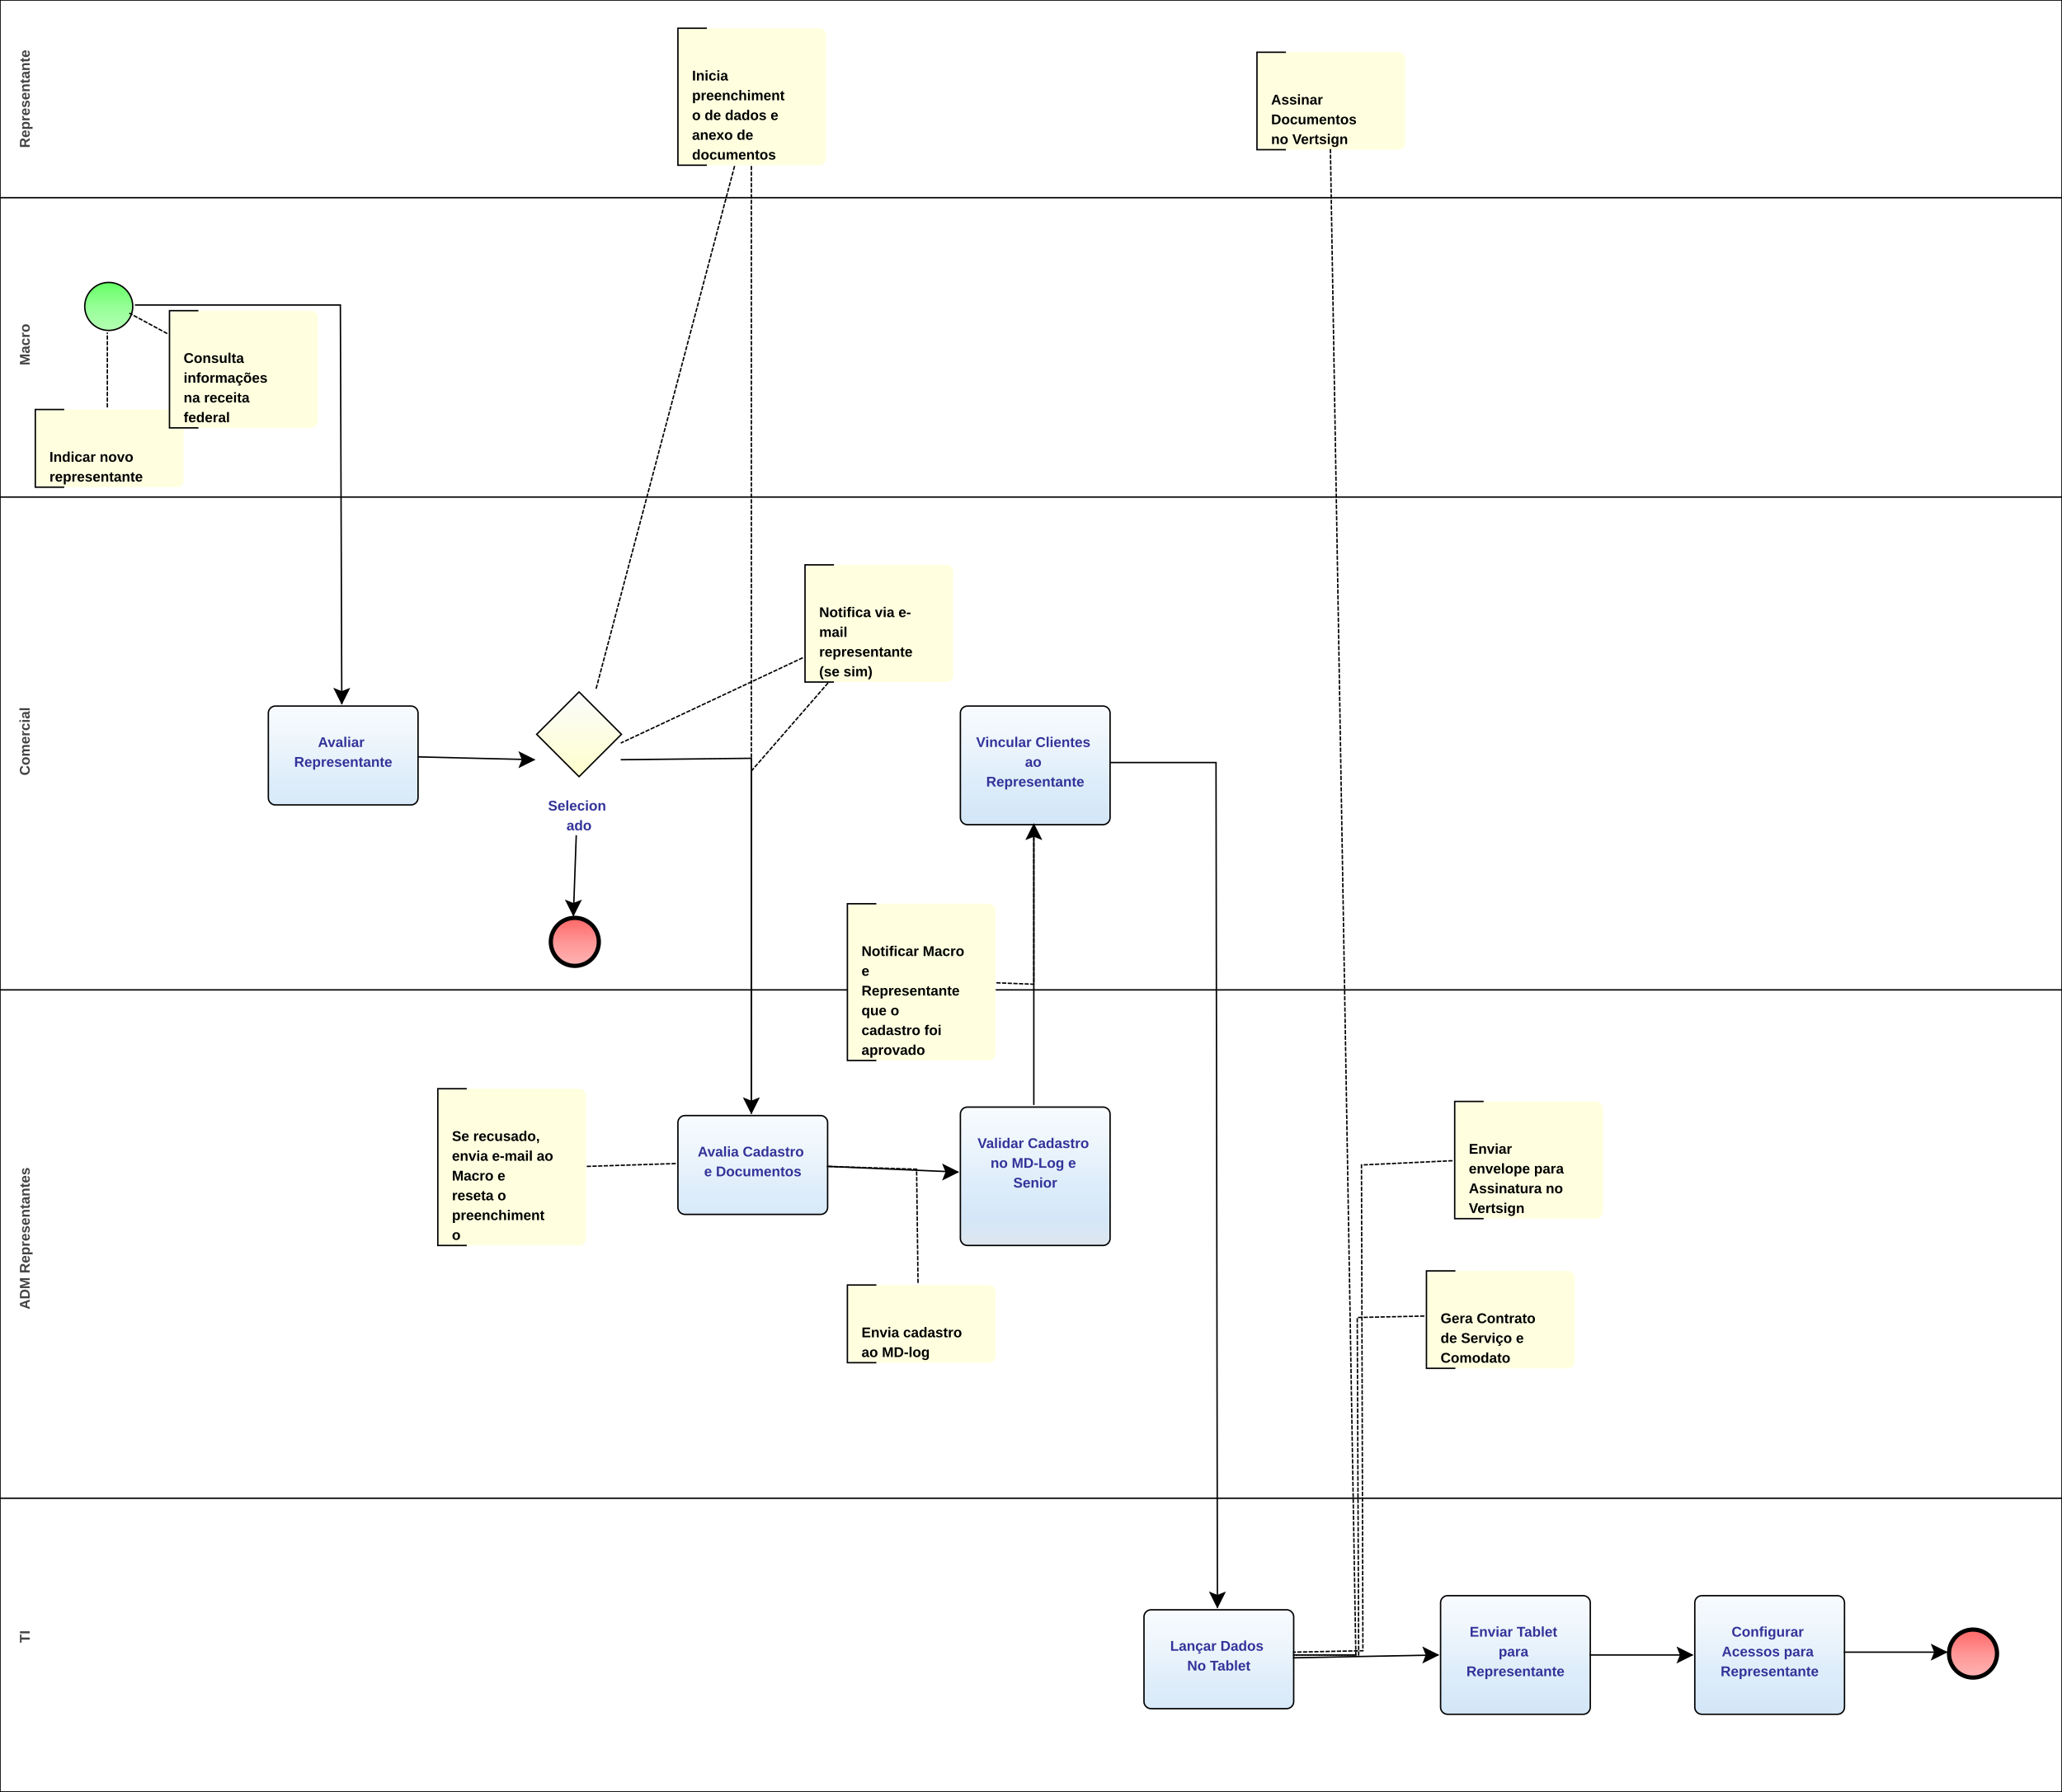
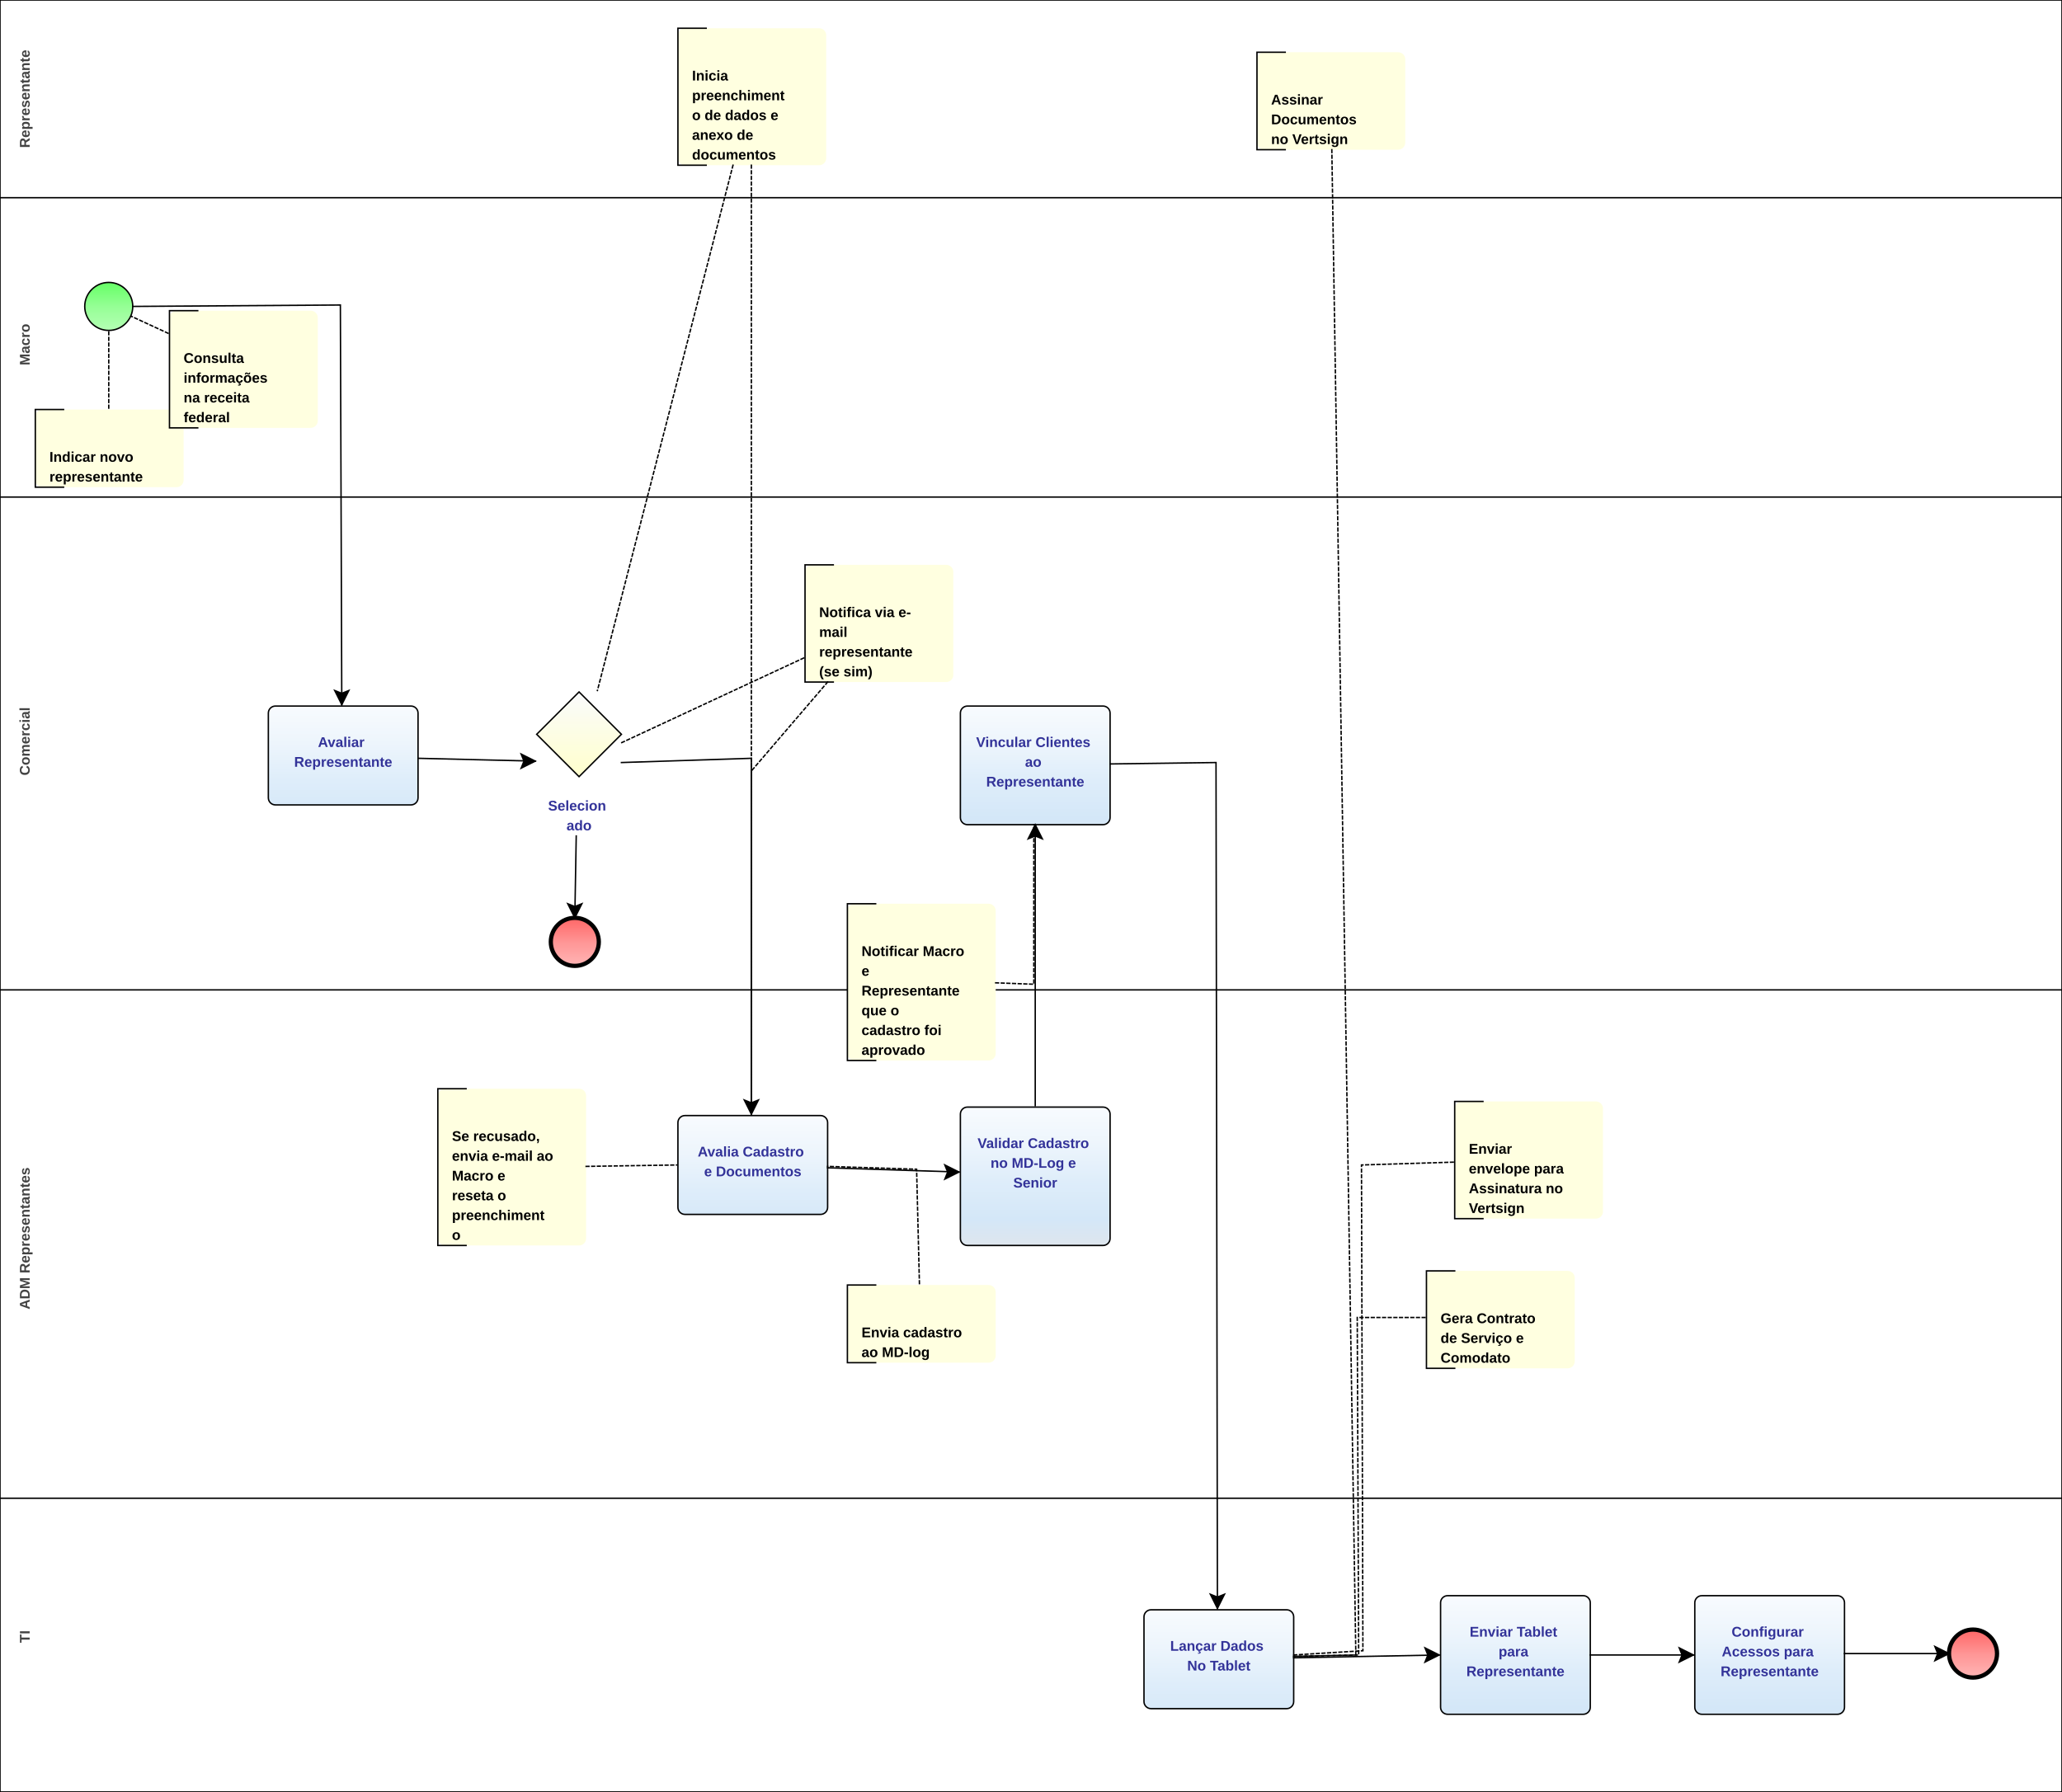
<svg xmlns="http://www.w3.org/2000/svg" xmlns:xlink="http://www.w3.org/1999/xlink" style="stroke-dasharray:none; shape-rendering:auto; font-family:'Arial'; text-rendering:auto; fill-opacity:1; color-interpolation:auto; color-rendering:auto; font-size:12; fill:black; stroke:black; image-rendering:auto; stroke-miterlimit:10; stroke-linecap:square; stroke-linejoin:miter; font-style:normal; stroke-width:1; stroke-dashoffset:0; font-weight:normal; stroke-opacity:1;" contentScriptType="text/ecmascript" preserveAspectRatio="xMidYMid meet" zoomAndPan="magnify" version="1.0" contentStyleType="text/css" xml:xlink="http://www.w3.org/1999/xlink" width="1460" height="1269">
  <rect x="0" y="1050" width="1460" height="219" ry="0" rx="0" style="stroke:#000000; fill:#FFFFFF" />
  <g componentSequence="39">
    <text x="-1159" y="7" transform="rotate(270)" text-anchor="middle" style="font-weight:bold;font-size:10px;stroke:none; fill:#434343">
      <tspan dy="14" x="-1159">TI</tspan>
    </text>
  </g>
  <rect x="0" y="694" width="1460" height="367" ry="0" rx="0" style="stroke:#000000; fill:#FFFFFF" />
  <g componentSequence="34">
    <text x="-877" y="7" transform="rotate(270)" text-anchor="middle" style="font-weight:bold;font-size:10px;stroke:none; fill:#434343">
      <tspan dy="14" x="-877">ADM Representantes</tspan>
    </text>
  </g>
  <rect x="0" y="350" width="1460" height="351" ry="0" rx="0" style="stroke:#000000; fill:#FFFFFF" />
  <g componentSequence="33">
    <text x="-525" y="7" transform="rotate(270)" text-anchor="middle" style="font-weight:bold;font-size:10px;stroke:none; fill:#434343">
      <tspan dy="14" x="-525">Comercial</tspan>
    </text>
  </g>
  <rect x="0" y="136" width="1460" height="216" ry="0" rx="0" style="stroke:#000000; fill:#FFFFFF" />
  <g componentSequence="31">
    <text x="-244" y="7" transform="rotate(270)" text-anchor="middle" style="font-weight:bold;font-size:10px;stroke:none; fill:#434343">
      <tspan dy="14" x="-244">Macro</tspan>
    </text>
  </g>
  <rect x="0" y="0" width="1460" height="140" ry="0" rx="0" style="stroke:#000000; fill:#FFFFFF" />
  <g componentSequence="30">
    <text x="-70" y="7" transform="rotate(270)" text-anchor="middle" style="font-weight:bold;font-size:10px;stroke:none; fill:#434343">
      <tspan dy="14" x="-70">Representante</tspan>
    </text>
  </g>
  <g sequence="1">
-     <ellipse cx="77" cy="217" rx="17" ry="17" stroke-width="1" style="fill:url(#linearGradient66FF6696FF96B6FFB6_366098877);" stroke="336633" />
+     <ellipse cx="77" cy="217" rx="17" ry="17" stroke-width="1" style="fill:url(#linearGradient66FF6696FF96B6FFB6_2037180555);" stroke="336633" />
  </g>
  <rect x="25" y="290" width="105" height="55" ry="5" rx="5" style="stroke:none; fill:#FFFFE0" />
  <g componentSequence="2">
    <text x="35" y="313" text-anchor="left" style="font-weight:bold;font-size:10px;stroke:none; fill:#000000">
      <tspan dy="14" x="35">Indicar novo</tspan>
      <tspan dy="14" x="35">representante</tspan>
    </text>
  </g>
  <path style="fill:none; stroke-width:1; stroke:#000000;" d="M45.0 290.0 L25.0 290.0 L25.0 345.0 L45.0 345.0" />
  <rect x="120" y="220" width="105" height="83" ry="5" rx="5" style="stroke:none; fill:#FFFFE0" />
  <g componentSequence="4">
    <text x="130" y="243" text-anchor="left" style="font-weight:bold;font-size:10px;stroke:none; fill:#000000">
      <tspan dy="14" x="130">Consulta</tspan>
      <tspan dy="14" x="130">informações</tspan>
      <tspan dy="14" x="130">na receita</tspan>
      <tspan dy="14" x="130">federal</tspan>
    </text>
  </g>
  <path style="fill:none; stroke-width:1; stroke:#000000;" d="M140.0 220.0 L120.0 220.0 L120.0 303.0 L140.0 303.0" />
  <g sequence="6">
-     <rect x="190" y="500" width="106" height="70" ry="5" rx="5" style="fill:url(#linearGradientF8FBFEEDF5FCDEEDFAD4E7F8E2E5E9_454411639);" stroke="191970" />
+     <rect x="190" y="500" width="106" height="70" ry="5" rx="5" style="fill:url(#linearGradientF8FBFEEDF5FCDEEDFAD4E7F8E2E5E9_2007701974);" stroke="191970" />
  </g>
  <g componentSequence="6">
    <text x="243" y="515" text-anchor="middle" style="font-weight:bold;font-size:10px;stroke:none; fill:#333399">
      <tspan dy="14" x="243">Avaliar</tspan>
      <tspan dy="14" x="243">Representante</tspan>
    </text>
  </g>
  <g sequence="8">
-     <polygon points=" 380 520 410 490 440 520 410 550 380 520" style="fill:url(#linearGradientFAFBFCFFFFCC_522867405);" stroke="000000" />
+     <polygon points=" 380 520 410 490 440 520 410 550 380 520" style="fill:url(#linearGradientFAFBFCFFFFCC_1939112955);" stroke="000000" />
  </g>
  <g componentSequence="8">
    <text x="410" y="560" text-anchor="middle" style="font-weight:bold;font-size:10px;stroke:none; fill:#333399">
      <tspan dy="14" x="410">Selecion</tspan>
      <tspan dy="14" x="410">ado</tspan>
    </text>
  </g>
  <g sequence="10">
-     <ellipse cx="407" cy="667" rx="17" ry="17" stroke-width="3" style="fill:url(#linearGradientFF6666FF9696FFB6B6_1512623948);" stroke="993333" />
+     <ellipse cx="407" cy="667" rx="17" ry="17" stroke-width="3" style="fill:url(#linearGradientFF6666FF9696FFB6B6_915805165);" stroke="993333" />
  </g>
  <g sequence="12">
-     <rect x="480" y="790" width="106" height="70" ry="5" rx="5" style="fill:url(#linearGradientF8FBFEEDF5FCDEEDFAD4E7F8E2E5E9_1588796005);" stroke="191970" />
+     <rect x="480" y="790" width="106" height="70" ry="5" rx="5" style="fill:url(#linearGradientF8FBFEEDF5FCDEEDFAD4E7F8E2E5E9_681614596);" stroke="191970" />
  </g>
  <g componentSequence="12">
    <text x="533" y="805" text-anchor="middle" style="font-weight:bold;font-size:10px;stroke:none; fill:#333399">
      <tspan dy="14" x="533">Avalia Cadastro</tspan>
      <tspan dy="14" x="533">e Documentos</tspan>
    </text>
  </g>
  <rect x="480" y="20" width="105" height="97" ry="5" rx="5" style="stroke:none; fill:#FFFFE0" />
  <g componentSequence="14">
    <text x="490" y="43" text-anchor="left" style="font-weight:bold;font-size:10px;stroke:none; fill:#000000">
      <tspan dy="14" x="490">Inicia</tspan>
      <tspan dy="14" x="490">preenchiment</tspan>
      <tspan dy="14" x="490">o de dados e</tspan>
      <tspan dy="14" x="490">anexo de</tspan>
      <tspan dy="14" x="490">documentos</tspan>
    </text>
  </g>
  <path style="fill:none; stroke-width:1; stroke:#000000;" d="M500.0 20.0 L480.0 20.0 L480.0 117.0 L500.0 117.0" />
  <rect x="570" y="400" width="105" height="83" ry="5" rx="5" style="stroke:none; fill:#FFFFE0" />
  <g componentSequence="17">
    <text x="580" y="423" text-anchor="left" style="font-weight:bold;font-size:10px;stroke:none; fill:#000000">
      <tspan dy="14" x="580">Notifica via e-</tspan>
      <tspan dy="14" x="580">mail</tspan>
      <tspan dy="14" x="580">representante</tspan>
      <tspan dy="14" x="580">(se sim)</tspan>
    </text>
  </g>
  <path style="fill:none; stroke-width:1; stroke:#000000;" d="M590.0 400.0 L570.0 400.0 L570.0 483.0 L590.0 483.0" />
  <rect x="310" y="771" width="105" height="111" ry="5" rx="5" style="stroke:none; fill:#FFFFE0" />
  <g componentSequence="19">
    <text x="320" y="794" text-anchor="left" style="font-weight:bold;font-size:10px;stroke:none; fill:#000000">
      <tspan dy="14" x="320">Se recusado,</tspan>
      <tspan dy="14" x="320">envia e-mail ao</tspan>
      <tspan dy="14" x="320">Macro e</tspan>
      <tspan dy="14" x="320">reseta o</tspan>
      <tspan dy="14" x="320">preenchiment</tspan>
      <tspan dy="14" x="320">o</tspan>
    </text>
  </g>
  <path style="fill:none; stroke-width:1; stroke:#000000;" d="M330.0 771.0 L310.0 771.0 L310.0 882.0 L330.0 882.0" />
  <g sequence="21">
-     <rect x="680" y="784" width="106" height="98" ry="5" rx="5" style="fill:url(#linearGradientF8FBFEEDF5FCDEEDFAD4E7F8E2E5E9_1807241913);" stroke="191970" />
+     <rect x="680" y="784" width="106" height="98" ry="5" rx="5" style="fill:url(#linearGradientF8FBFEEDF5FCDEEDFAD4E7F8E2E5E9_124404847);" stroke="191970" />
  </g>
  <g componentSequence="21">
    <text x="733" y="799" text-anchor="middle" style="font-weight:bold;font-size:10px;stroke:none; fill:#333399">
      <tspan dy="14" x="733">Validar Cadastro</tspan>
      <tspan dy="14" x="733">no MD-Log e</tspan>
      <tspan dy="14" x="733">Senior</tspan>
    </text>
  </g>
  <rect x="600" y="910" width="105" height="55" ry="5" rx="5" style="stroke:none; fill:#FFFFE0" />
  <g componentSequence="23">
    <text x="610" y="933" text-anchor="left" style="font-weight:bold;font-size:10px;stroke:none; fill:#000000">
      <tspan dy="14" x="610">Envia cadastro</tspan>
      <tspan dy="14" x="610">ao MD-log</tspan>
    </text>
  </g>
  <path style="fill:none; stroke-width:1; stroke:#000000;" d="M620.0 910.0 L600.0 910.0 L600.0 965.0 L620.0 965.0" />
  <g sequence="25">
-     <rect x="680" y="500" width="106" height="84" ry="5" rx="5" style="fill:url(#linearGradientF8FBFEEDF5FCDEEDFAD4E7F8E2E5E9_650762553);" stroke="191970" />
+     <rect x="680" y="500" width="106" height="84" ry="5" rx="5" style="fill:url(#linearGradientF8FBFEEDF5FCDEEDFAD4E7F8E2E5E9_1354142754);" stroke="191970" />
  </g>
  <g componentSequence="25">
    <text x="733" y="515" text-anchor="middle" style="font-weight:bold;font-size:10px;stroke:none; fill:#333399">
      <tspan dy="14" x="733">Vincular Clientes</tspan>
      <tspan dy="14" x="733">ao</tspan>
      <tspan dy="14" x="733">Representante</tspan>
    </text>
  </g>
  <rect x="600" y="640" width="105" height="111" ry="5" rx="5" style="stroke:none; fill:#FFFFE0" />
  <g componentSequence="36">
    <text x="610" y="663" text-anchor="left" style="font-weight:bold;font-size:10px;stroke:none; fill:#000000">
      <tspan dy="14" x="610">Notificar Macro</tspan>
      <tspan dy="14" x="610">e</tspan>
      <tspan dy="14" x="610">Representante</tspan>
      <tspan dy="14" x="610">que o</tspan>
      <tspan dy="14" x="610">cadastro foi</tspan>
      <tspan dy="14" x="610">aprovado</tspan>
    </text>
  </g>
  <path style="fill:none; stroke-width:1; stroke:#000000;" d="M620.0 640.0 L600.0 640.0 L600.0 751.0 L620.0 751.0" />
  <g sequence="40">
-     <rect x="810" y="1140" width="106" height="70" ry="5" rx="5" style="fill:url(#linearGradientF8FBFEEDF5FCDEEDFAD4E7F8E2E5E9_973549571);" stroke="191970" />
+     <rect x="810" y="1140" width="106" height="70" ry="5" rx="5" style="fill:url(#linearGradientF8FBFEEDF5FCDEEDFAD4E7F8E2E5E9_1455025314);" stroke="191970" />
  </g>
  <g componentSequence="40">
    <text x="863" y="1155" text-anchor="middle" style="font-weight:bold;font-size:10px;stroke:none; fill:#333399">
      <tspan dy="14" x="863">Lançar Dados</tspan>
      <tspan dy="14" x="863">No Tablet</tspan>
    </text>
  </g>
  <rect x="890" y="37" width="105" height="69" ry="5" rx="5" style="stroke:none; fill:#FFFFE0" />
  <g componentSequence="42">
    <text x="900" y="60" text-anchor="left" style="font-weight:bold;font-size:10px;stroke:none; fill:#000000">
      <tspan dy="14" x="900">Assinar</tspan>
      <tspan dy="14" x="900">Documentos</tspan>
      <tspan dy="14" x="900">no Vertsign</tspan>
    </text>
  </g>
  <path style="fill:none; stroke-width:1; stroke:#000000;" d="M910.0 37.0 L890.0 37.0 L890.0 106.0 L910.0 106.0" />
  <g sequence="44">
-     <rect x="1020" y="1130" width="106" height="84" ry="5" rx="5" style="fill:url(#linearGradientF8FBFEEDF5FCDEEDFAD4E7F8E2E5E9_2090951956);" stroke="191970" />
+     <rect x="1020" y="1130" width="106" height="84" ry="5" rx="5" style="fill:url(#linearGradientF8FBFEEDF5FCDEEDFAD4E7F8E2E5E9_2052920268);" stroke="191970" />
  </g>
  <g componentSequence="44">
    <text x="1073" y="1145" text-anchor="middle" style="font-weight:bold;font-size:10px;stroke:none; fill:#333399">
      <tspan dy="14" x="1073">Enviar Tablet</tspan>
      <tspan dy="14" x="1073">para</tspan>
      <tspan dy="14" x="1073">Representante</tspan>
    </text>
  </g>
  <g sequence="46">
-     <rect x="1200" y="1130" width="106" height="84" ry="5" rx="5" style="fill:url(#linearGradientF8FBFEEDF5FCDEEDFAD4E7F8E2E5E9_1428540835);" stroke="191970" />
+     <rect x="1200" y="1130" width="106" height="84" ry="5" rx="5" style="fill:url(#linearGradientF8FBFEEDF5FCDEEDFAD4E7F8E2E5E9_792820180);" stroke="191970" />
  </g>
  <g componentSequence="46">
    <text x="1253" y="1145" text-anchor="middle" style="font-weight:bold;font-size:10px;stroke:none; fill:#333399">
      <tspan dy="14" x="1253">Configurar</tspan>
      <tspan dy="14" x="1253">Acessos para</tspan>
      <tspan dy="14" x="1253">Representante</tspan>
    </text>
  </g>
  <g sequence="48">
-     <ellipse cx="1397" cy="1171" rx="17" ry="17" stroke-width="3" style="fill:url(#linearGradientFF6666FF9696FFB6B6_1036899887);" stroke="993333" />
+     <ellipse cx="1397" cy="1171" rx="17" ry="17" stroke-width="3" style="fill:url(#linearGradientFF6666FF9696FFB6B6_1270022042);" stroke="993333" />
  </g>
  <rect x="1010" y="900" width="105" height="69" ry="5" rx="5" style="stroke:none; fill:#FFFFE0" />
  <g componentSequence="50">
    <text x="1020" y="923" text-anchor="left" style="font-weight:bold;font-size:10px;stroke:none; fill:#000000">
      <tspan dy="14" x="1020">Gera Contrato</tspan>
      <tspan dy="14" x="1020">de Serviço e</tspan>
      <tspan dy="14" x="1020">Comodato</tspan>
    </text>
  </g>
  <path style="fill:none; stroke-width:1; stroke:#000000;" d="M1030.0 900.0 L1010.0 900.0 L1010.0 969.0 L1030.0 969.0" />
  <rect x="1030" y="780" width="105" height="83" ry="5" rx="5" style="stroke:none; fill:#FFFFE0" />
  <g componentSequence="52">
    <text x="1040" y="803" text-anchor="left" style="font-weight:bold;font-size:10px;stroke:none; fill:#000000">
      <tspan dy="14" x="1040">Enviar</tspan>
      <tspan dy="14" x="1040">envelope para</tspan>
      <tspan dy="14" x="1040">Assinatura no</tspan>
      <tspan dy="14" x="1040">Vertsign</tspan>
    </text>
  </g>
  <path style="fill:none; stroke-width:1; stroke:#000000;" d="M1050.0 780.0 L1030.0 780.0 L1030.0 863.0 L1050.0 863.0" />
  <g componentSequence="3">
    <text x="87" y="262" style="font-size:10px;font-weight:none;stroke:none; fill:#333399" text-anchor="left" />
  </g>
  <g componentSequence="5">
    <text x="117" y="231" style="font-size:10px;font-weight:none;stroke:none; fill:#333399" text-anchor="left" />
  </g>
  <g componentSequence="7">
    <text x="251" y="284" style="font-size:10px;font-weight:none;stroke:none; fill:#333399" text-anchor="left" />
  </g>
  <g componentSequence="9">
    <text x="348" y="539" style="font-size:10px;font-weight:none;stroke:none; fill:#333399" text-anchor="left" />
  </g>
  <g componentSequence="11">
    <text x="418" y="621" style="font-size:10px;font-weight:none;stroke:none; fill:#333399" text-anchor="left" />
  </g>
  <g componentSequence="13">
    <text x="542" y="617" style="font-size:10px;font-weight:none;stroke:none; fill:#333399" text-anchor="left" />
  </g>
  <g componentSequence="15">
    <text x="542" y="453" style="font-size:10px;font-weight:none;stroke:none; fill:#333399" text-anchor="left" />
  </g>
  <g componentSequence="16">
    <text x="481" y="303" style="font-size:10px;font-weight:none;stroke:none; fill:#333399" text-anchor="left" />
  </g>
  <g componentSequence="18">
    <text x="515" y="496" style="font-size:10px;font-weight:none;stroke:none; fill:#333399" text-anchor="left" />
  </g>
  <g componentSequence="20">
    <text x="457" y="826" style="font-size:10px;font-weight:none;stroke:none; fill:#333399" text-anchor="left" />
  </g>
  <g componentSequence="22">
    <text x="643" y="829" style="font-size:10px;font-weight:none;stroke:none; fill:#333399" text-anchor="left" />
  </g>
  <g componentSequence="24">
    <text x="659" y="837" style="font-size:10px;font-weight:none;stroke:none; fill:#333399" text-anchor="left" />
  </g>
  <g componentSequence="26">
    <text x="743" y="684" style="font-size:10px;font-weight:none;stroke:none; fill:#333399" text-anchor="left" />
  </g>
  <g componentSequence="35">
    <text x="542" y="626" style="font-size:10px;font-weight:none;stroke:none; fill:#333399" text-anchor="left" />
  </g>
  <g componentSequence="37">
    <text x="742" y="654" style="font-size:10px;font-weight:none;stroke:none; fill:#333399" text-anchor="left" />
  </g>
  <g componentSequence="41">
    <text x="871" y="802" style="font-size:10px;font-weight:none;stroke:none; fill:#333399" text-anchor="left" />
  </g>
  <g componentSequence="43">
    <text x="962" y="661" style="font-size:10px;font-weight:none;stroke:none; fill:#333399" text-anchor="left" />
  </g>
  <g componentSequence="45">
    <text x="978" y="1173" style="font-size:10px;font-weight:none;stroke:none; fill:#333399" text-anchor="left" />
  </g>
  <g componentSequence="47">
    <text x="1173" y="1172" style="font-size:10px;font-weight:none;stroke:none; fill:#333399" text-anchor="left" />
  </g>
  <g componentSequence="49">
    <text x="1353" y="1171" style="font-size:10px;font-weight:none;stroke:none; fill:#333399" text-anchor="left" />
  </g>
  <g componentSequence="51">
    <text x="971" y="1052" style="font-size:10px;font-weight:none;stroke:none; fill:#333399" text-anchor="left" />
  </g>
  <g componentSequence="53">
    <text x="974" y="989" style="font-size:10px;font-weight:none;stroke:none; fill:#333399" text-anchor="left" />
  </g>
-   <path style="fill:none; stroke:#000000;stroke-width:1" d="M96.0 216.0 L241.0 216.0 L242.0 498.0" />
-   <polygon style="fill:#000000; stroke:#000000;" points=" 247 488 242 498 237 488 242 490" />
-   <path style="fill:none; stroke:#000000;stroke-dasharray:2" d="M76.0 288.0 L76.0 236.0" />
-   <path style="fill:none; stroke:#000000;stroke-dasharray:2" d="M118.0 236.0 L92.0 222.0" />
-   <path style="fill:none; stroke:#000000;stroke-width:1" d="M296.0 536.0 L378.0 538.0" />
-   <polygon style="fill:#000000; stroke:#000000;" points=" 368 533 378 538 368 543 370 538" />
-   <path style="fill:none; stroke:#000000;stroke-width:1" d="M408.0 592.0 L406.0 648.0" />
-   <polygon style="fill:#000000; stroke:#000000;" points=" 411 638 406 648 401 638 406 640" />
-   <path style="fill:none; stroke:#000000;stroke-width:1" d="M440.0 538.0 L532.0 537.0 L532.0 788.0" />
-   <polygon style="fill:#000000; stroke:#000000;" points=" 537 778 532 788 527 778 532 780" />
-   <path style="fill:none; stroke:#000000;stroke-dasharray:2" d="M520.0 118.0 L422.0 488.0" />
-   <path style="fill:none; stroke:#000000;stroke-dasharray:2" d="M568.0 466.0 L440.0 526.0" />
-   <path style="fill:none; stroke:#000000;stroke-width:1" d="M586.0 826.0 L678.0 830.0" />
-   <polygon style="fill:#000000; stroke:#000000;" points=" 668 825 678 830 668 835 670 830" />
-   <path style="fill:none; stroke:#000000;stroke-dasharray:2" d="M532.0 118.0 L532.0 338.0 L532.0 530.0 L532.0 788.0" />
-   <path style="fill:none; stroke:#000000;stroke-dasharray:2" d="M416.0 826.0 L478.0 824.0" />
-   <path style="fill:none; stroke:#000000;stroke-dasharray:2" d="M650.0 908.0 L649.0 828.0 L586.0 826.0" />
-   <path style="fill:none; stroke:#000000;stroke-dasharray:2" d="M586.0 484.0 L532.0 546.0 L532.0 788.0" />
-   <path style="fill:none; stroke:#000000;stroke-width:1" d="M732.0 782.0 L732.0 584.0" />
-   <polygon style="fill:#000000; stroke:#000000;" points=" 727 594 732 584 737 594 732 592" />
-   <path style="fill:none; stroke:#000000;stroke-width:1" d="M786.0 540.0 L861.0 540.0 L862.0 1138.0" />
-   <polygon style="fill:#000000; stroke:#000000;" points=" 867 1128 862 1138 857 1128 862 1130" />
-   <path style="fill:none; stroke:#000000;stroke-dasharray:2" d="M706.0 696.0 L732.0 697.0 L732.0 584.0" />
-   <path style="fill:none; stroke:#000000;stroke-width:1" d="M916.0 1174.0 L1018.0 1172.0" />
-   <polygon style="fill:#000000; stroke:#000000;" points=" 1008 1167 1018 1172 1008 1177 1010 1172" />
-   <path style="fill:none; stroke:#000000;stroke-dasharray:2" d="M942.0 106.0 L960.0 1172.0 L916.0 1172.0" />
-   <path style="fill:none; stroke:#000000;stroke-dasharray:2" d="M1008.0 932.0 L961.0 933.0 L962.0 1172.0 L916.0 1172.0" />
-   <path style="fill:none; stroke:#000000;stroke-dasharray:2" d="M1028.0 822.0 L964.0 825.0 L965.0 1169.0 L916.0 1170.0" />
-   <path style="fill:none; stroke:#000000;stroke-width:1" d="M1126.0 1172.0 L1198.0 1172.0" />
-   <polygon style="fill:#000000; stroke:#000000;" points=" 1188 1167 1198 1172 1188 1177 1190 1172" />
-   <path style="fill:none; stroke:#000000;stroke-width:1" d="M1306.0 1170.0 L1378.0 1170.0" />
-   <polygon style="fill:#000000; stroke:#000000;" points=" 1368 1165 1378 1170 1368 1175 1370 1170" />
+   <path style="fill:none; stroke:#000000;stroke-width:1" d="M94.0 217.0 L241.0 216.0 L242.0 499.0" />
+   <polygon style="fill:#000000; stroke:#000000;" points=" 247 489 242 499 237 489 242 491" />
+   <path style="fill:none; stroke:#000000;stroke-dasharray:2" d="M77.0 289.0 L77.0 235.0" />
+   <path style="fill:none; stroke:#000000;stroke-dasharray:2" d="M119.0 236.0 L93.0 224.0" />
+   <path style="fill:none; stroke:#000000;stroke-width:1" d="M296.0 537.0 L379.0 539.0" />
+   <polygon style="fill:#000000; stroke:#000000;" points=" 369 534 379 539 369 544 371 539" />
+   <path style="fill:none; stroke:#000000;stroke-width:1" d="M408.0 592.0 L407.0 650.0" />
+   <polygon style="fill:#000000; stroke:#000000;" points=" 412 640 407 650 402 640 407 642" />
+   <path style="fill:none; stroke:#000000;stroke-width:1" d="M440.0 540.0 L532.0 537.0 L532.0 789.0" />
+   <polygon style="fill:#000000; stroke:#000000;" points=" 537 779 532 789 527 779 532 781" />
+   <path style="fill:none; stroke:#000000;stroke-dasharray:2" d="M519.0 117.0 L423.0 489.0" />
+   <path style="fill:none; stroke:#000000;stroke-dasharray:2" d="M569.0 466.0 L440.0 526.0" />
+   <path style="fill:none; stroke:#000000;stroke-width:1" d="M586.0 827.0 L679.0 830.0" />
+   <polygon style="fill:#000000; stroke:#000000;" points=" 669 825 679 830 669 835 671 830" />
+   <path style="fill:none; stroke:#000000;stroke-dasharray:2" d="M532.0 117.0 L532.0 338.0 L532.0 530.0 L532.0 789.0" />
+   <path style="fill:none; stroke:#000000;stroke-dasharray:2" d="M415.0 826.0 L479.0 825.0" />
+   <path style="fill:none; stroke:#000000;stroke-dasharray:2" d="M651.0 909.0 L649.0 828.0 L586.0 826.0" />
+   <path style="fill:none; stroke:#000000;stroke-dasharray:2" d="M586.0 483.0 L532.0 546.0 L532.0 789.0" />
+   <path style="fill:none; stroke:#000000;stroke-width:1" d="M733.0 783.0 L733.0 584.0" />
+   <polygon style="fill:#000000; stroke:#000000;" points=" 728 594 733 584 738 594 733 592" />
+   <path style="fill:none; stroke:#000000;stroke-width:1" d="M786.0 541.0 L861.0 540.0 L862.0 1139.0" />
+   <polygon style="fill:#000000; stroke:#000000;" points=" 867 1129 862 1139 857 1129 862 1131" />
+   <path style="fill:none; stroke:#000000;stroke-dasharray:2" d="M705.0 696.0 L732.0 697.0 L732.0 584.0" />
+   <path style="fill:none; stroke:#000000;stroke-width:1" d="M916.0 1174.0 L1019.0 1172.0" />
+   <polygon style="fill:#000000; stroke:#000000;" points=" 1009 1167 1019 1172 1009 1177 1011 1172" />
+   <path style="fill:none; stroke:#000000;stroke-dasharray:2" d="M943.0 106.0 L960.0 1172.0 L916.0 1173.0" />
+   <path style="fill:none; stroke:#000000;stroke-dasharray:2" d="M1009.0 933.0 L961.0 933.0 L962.0 1172.0 L916.0 1173.0" />
+   <path style="fill:none; stroke:#000000;stroke-dasharray:2" d="M1029.0 823.0 L964.0 825.0 L965.0 1169.0 L916.0 1172.0" />
+   <path style="fill:none; stroke:#000000;stroke-width:1" d="M1126.0 1172.0 L1199.0 1172.0" />
+   <polygon style="fill:#000000; stroke:#000000;" points=" 1189 1167 1199 1172 1189 1177 1191 1172" />
+   <path style="fill:none; stroke:#000000;stroke-width:1" d="M1306.0 1171.0 L1380.0 1171.0" />
+   <polygon style="fill:#000000; stroke:#000000;" points=" 1370 1166 1380 1171 1370 1176 1372 1171" />
  <defs>
-     <linearGradient xlink:href="#linearGradient66FF6696FF96B6FFB6" id="linearGradient66FF6696FF96B6FFB6_366098877" x1="0" y1="200.0" x2="0" y2="235.0" gradientUnits="userSpaceOnUse" xlink:type="simple" xlink:actuate="onLoad" xlink:show="other" />
+     <linearGradient xlink:href="#linearGradient66FF6696FF96B6FFB6" id="linearGradient66FF6696FF96B6FFB6_2037180555" x1="0" y1="200.0" x2="0" y2="235.0" gradientUnits="userSpaceOnUse" xlink:type="simple" xlink:actuate="onLoad" xlink:show="other" />
    <linearGradient id="linearGradient66FF6696FF96B6FFB6">
      <stop style="stop-color:#66FF66;stop-opacity:1;" offset="0.0" id="stop66FF66" />
      <stop style="stop-color:#96FF96;stop-opacity:1;" offset="0.5" id="stop96FF96" />
      <stop style="stop-color:#B6FFB6;stop-opacity:1;" offset="1.0" id="stopB6FFB6" />
    </linearGradient>
-     <linearGradient xlink:href="#linearGradientF8FBFEEDF5FCDEEDFAD4E7F8E2E5E9" id="linearGradientF8FBFEEDF5FCDEEDFAD4E7F8E2E5E9_454411639" x1="0" y1="500.0" x2="0" y2="606.0" gradientUnits="userSpaceOnUse" xlink:type="simple" xlink:actuate="onLoad" xlink:show="other" />
+     <linearGradient xlink:href="#linearGradientF8FBFEEDF5FCDEEDFAD4E7F8E2E5E9" id="linearGradientF8FBFEEDF5FCDEEDFAD4E7F8E2E5E9_2007701974" x1="0" y1="500.0" x2="0" y2="606.0" gradientUnits="userSpaceOnUse" xlink:type="simple" xlink:actuate="onLoad" xlink:show="other" />
    <linearGradient id="linearGradientF8FBFEEDF5FCDEEDFAD4E7F8E2E5E9">
      <stop style="stop-color:#F8FBFE;stop-opacity:1;" offset="0.0" id="stopF8FBFE" />
      <stop style="stop-color:#EDF5FC;stop-opacity:1;" offset="0.25" id="stopEDF5FC" />
      <stop style="stop-color:#DEEDFA;stop-opacity:1;" offset="0.5" id="stopDEEDFA" />
      <stop style="stop-color:#D4E7F8;stop-opacity:1;" offset="0.75" id="stopD4E7F8" />
      <stop style="stop-color:#E2E5E9;stop-opacity:1;" offset="1.0" id="stopE2E5E9" />
    </linearGradient>
-     <linearGradient xlink:href="#linearGradientFAFBFCFFFFCC" id="linearGradientFAFBFCFFFFCC_522867405" x1="0" y1="490.0" x2="0" y2="550.0" gradientUnits="userSpaceOnUse" xlink:type="simple" xlink:actuate="onLoad" xlink:show="other" />
+     <linearGradient xlink:href="#linearGradientFAFBFCFFFFCC" id="linearGradientFAFBFCFFFFCC_1939112955" x1="0" y1="490.0" x2="0" y2="550.0" gradientUnits="userSpaceOnUse" xlink:type="simple" xlink:actuate="onLoad" xlink:show="other" />
    <linearGradient id="linearGradientFAFBFCFFFFCC">
      <stop style="stop-color:#FAFBFC;stop-opacity:1;" offset="0.0" id="stopFAFBFC" />
      <stop style="stop-color:#FFFFCC;stop-opacity:1;" offset="1.0" id="stopFFFFCC" />
    </linearGradient>
-     <linearGradient xlink:href="#linearGradientFF6666FF9696FFB6B6" id="linearGradientFF6666FF9696FFB6B6_1512623948" x1="0" y1="650.0" x2="0" y2="685.0" gradientUnits="userSpaceOnUse" xlink:type="simple" xlink:actuate="onLoad" xlink:show="other" />
+     <linearGradient xlink:href="#linearGradientFF6666FF9696FFB6B6" id="linearGradientFF6666FF9696FFB6B6_915805165" x1="0" y1="650.0" x2="0" y2="685.0" gradientUnits="userSpaceOnUse" xlink:type="simple" xlink:actuate="onLoad" xlink:show="other" />
    <linearGradient id="linearGradientFF6666FF9696FFB6B6">
      <stop style="stop-color:#FF6666;stop-opacity:1;" offset="0.0" id="stopFF6666" />
      <stop style="stop-color:#FF9696;stop-opacity:1;" offset="0.5" id="stopFF9696" />
      <stop style="stop-color:#FFB6B6;stop-opacity:1;" offset="1.0" id="stopFFB6B6" />
    </linearGradient>
-     <linearGradient xlink:href="#linearGradientF8FBFEEDF5FCDEEDFAD4E7F8E2E5E9" id="linearGradientF8FBFEEDF5FCDEEDFAD4E7F8E2E5E9_1588796005" x1="0" y1="790.0" x2="0" y2="896.0" gradientUnits="userSpaceOnUse" xlink:type="simple" xlink:actuate="onLoad" xlink:show="other" />
-     <linearGradient xlink:href="#linearGradientF8FBFEEDF5FCDEEDFAD4E7F8E2E5E9" id="linearGradientF8FBFEEDF5FCDEEDFAD4E7F8E2E5E9_1807241913" x1="0" y1="784.0" x2="0" y2="890.0" gradientUnits="userSpaceOnUse" xlink:type="simple" xlink:actuate="onLoad" xlink:show="other" />
-     <linearGradient xlink:href="#linearGradientF8FBFEEDF5FCDEEDFAD4E7F8E2E5E9" id="linearGradientF8FBFEEDF5FCDEEDFAD4E7F8E2E5E9_650762553" x1="0" y1="500.0" x2="0" y2="606.0" gradientUnits="userSpaceOnUse" xlink:type="simple" xlink:actuate="onLoad" xlink:show="other" />
-     <linearGradient xlink:href="#linearGradientF8FBFEEDF5FCDEEDFAD4E7F8E2E5E9" id="linearGradientF8FBFEEDF5FCDEEDFAD4E7F8E2E5E9_973549571" x1="0" y1="1140.0" x2="0" y2="1246.0" gradientUnits="userSpaceOnUse" xlink:type="simple" xlink:actuate="onLoad" xlink:show="other" />
-     <linearGradient xlink:href="#linearGradientF8FBFEEDF5FCDEEDFAD4E7F8E2E5E9" id="linearGradientF8FBFEEDF5FCDEEDFAD4E7F8E2E5E9_2090951956" x1="0" y1="1130.0" x2="0" y2="1236.0" gradientUnits="userSpaceOnUse" xlink:type="simple" xlink:actuate="onLoad" xlink:show="other" />
-     <linearGradient xlink:href="#linearGradientF8FBFEEDF5FCDEEDFAD4E7F8E2E5E9" id="linearGradientF8FBFEEDF5FCDEEDFAD4E7F8E2E5E9_1428540835" x1="0" y1="1130.0" x2="0" y2="1236.0" gradientUnits="userSpaceOnUse" xlink:type="simple" xlink:actuate="onLoad" xlink:show="other" />
-     <linearGradient xlink:href="#linearGradientFF6666FF9696FFB6B6" id="linearGradientFF6666FF9696FFB6B6_1036899887" x1="0" y1="1154.0" x2="0" y2="1189.0" gradientUnits="userSpaceOnUse" xlink:type="simple" xlink:actuate="onLoad" xlink:show="other" />
+     <linearGradient xlink:href="#linearGradientF8FBFEEDF5FCDEEDFAD4E7F8E2E5E9" id="linearGradientF8FBFEEDF5FCDEEDFAD4E7F8E2E5E9_681614596" x1="0" y1="790.0" x2="0" y2="896.0" gradientUnits="userSpaceOnUse" xlink:type="simple" xlink:actuate="onLoad" xlink:show="other" />
+     <linearGradient xlink:href="#linearGradientF8FBFEEDF5FCDEEDFAD4E7F8E2E5E9" id="linearGradientF8FBFEEDF5FCDEEDFAD4E7F8E2E5E9_124404847" x1="0" y1="784.0" x2="0" y2="890.0" gradientUnits="userSpaceOnUse" xlink:type="simple" xlink:actuate="onLoad" xlink:show="other" />
+     <linearGradient xlink:href="#linearGradientF8FBFEEDF5FCDEEDFAD4E7F8E2E5E9" id="linearGradientF8FBFEEDF5FCDEEDFAD4E7F8E2E5E9_1354142754" x1="0" y1="500.0" x2="0" y2="606.0" gradientUnits="userSpaceOnUse" xlink:type="simple" xlink:actuate="onLoad" xlink:show="other" />
+     <linearGradient xlink:href="#linearGradientF8FBFEEDF5FCDEEDFAD4E7F8E2E5E9" id="linearGradientF8FBFEEDF5FCDEEDFAD4E7F8E2E5E9_1455025314" x1="0" y1="1140.0" x2="0" y2="1246.0" gradientUnits="userSpaceOnUse" xlink:type="simple" xlink:actuate="onLoad" xlink:show="other" />
+     <linearGradient xlink:href="#linearGradientF8FBFEEDF5FCDEEDFAD4E7F8E2E5E9" id="linearGradientF8FBFEEDF5FCDEEDFAD4E7F8E2E5E9_2052920268" x1="0" y1="1130.0" x2="0" y2="1236.0" gradientUnits="userSpaceOnUse" xlink:type="simple" xlink:actuate="onLoad" xlink:show="other" />
+     <linearGradient xlink:href="#linearGradientF8FBFEEDF5FCDEEDFAD4E7F8E2E5E9" id="linearGradientF8FBFEEDF5FCDEEDFAD4E7F8E2E5E9_792820180" x1="0" y1="1130.0" x2="0" y2="1236.0" gradientUnits="userSpaceOnUse" xlink:type="simple" xlink:actuate="onLoad" xlink:show="other" />
+     <linearGradient xlink:href="#linearGradientFF6666FF9696FFB6B6" id="linearGradientFF6666FF9696FFB6B6_1270022042" x1="0" y1="1154.0" x2="0" y2="1189.0" gradientUnits="userSpaceOnUse" xlink:type="simple" xlink:actuate="onLoad" xlink:show="other" />
  </defs>
</svg>
